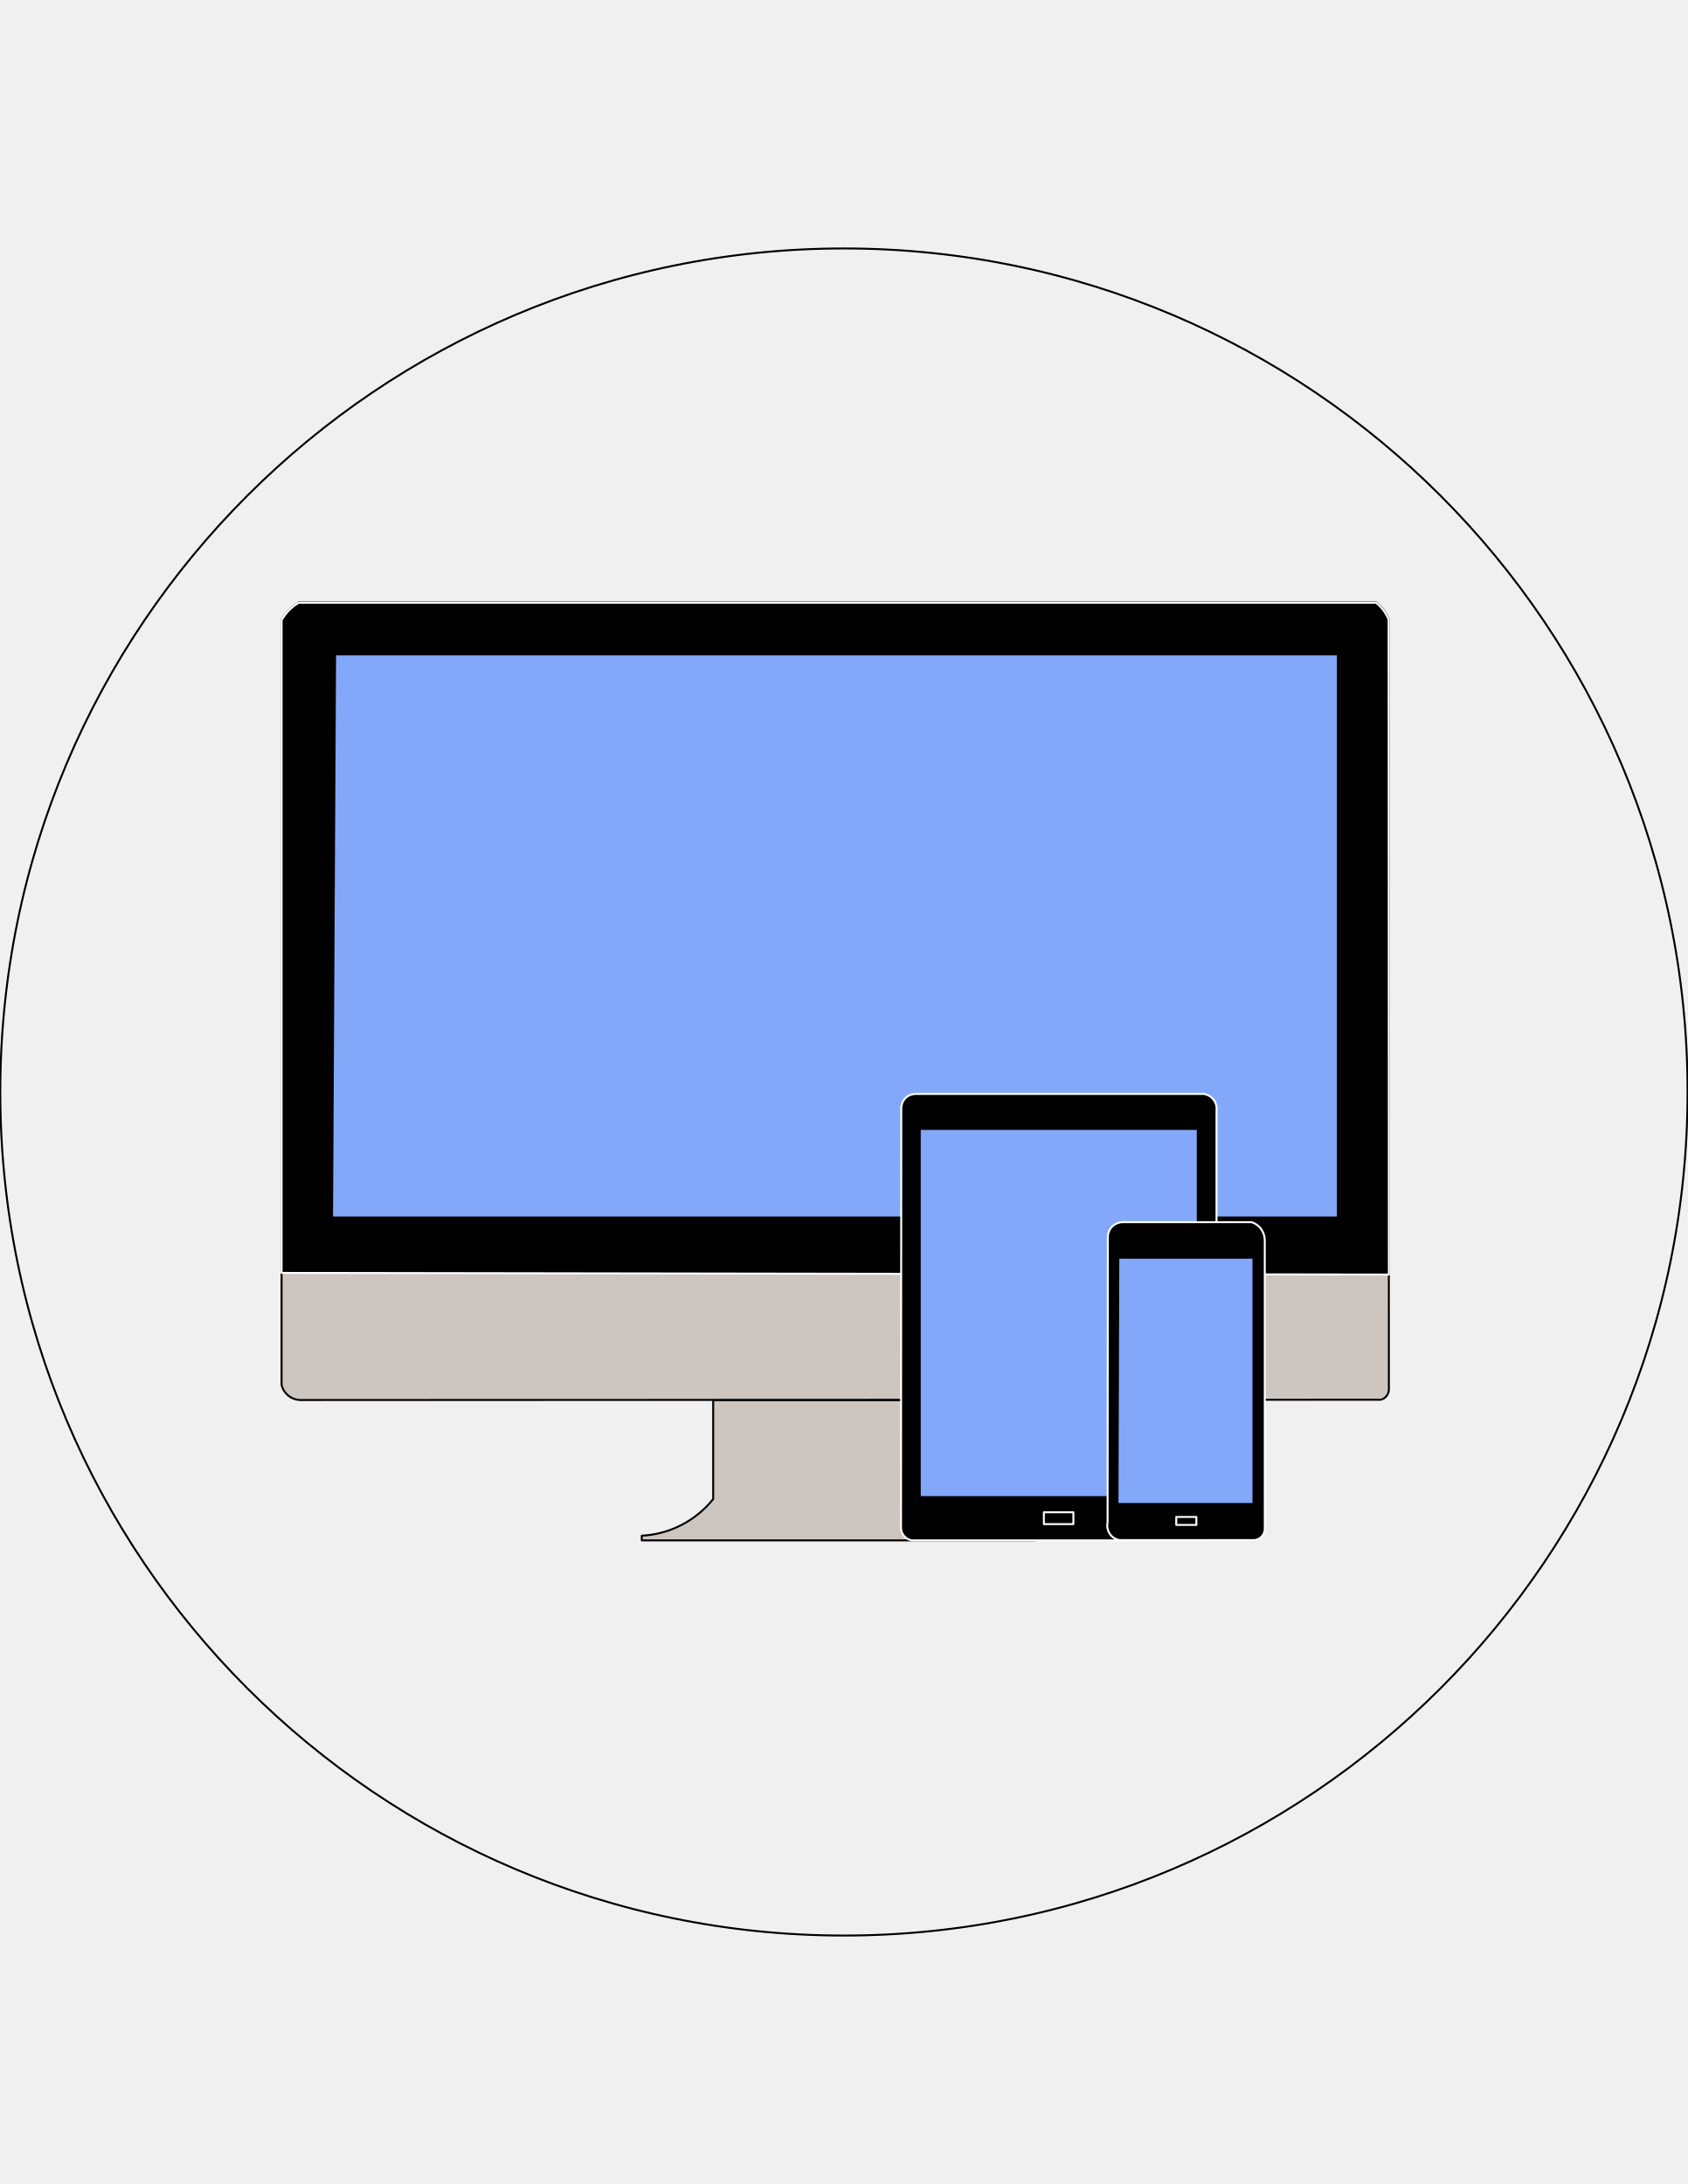
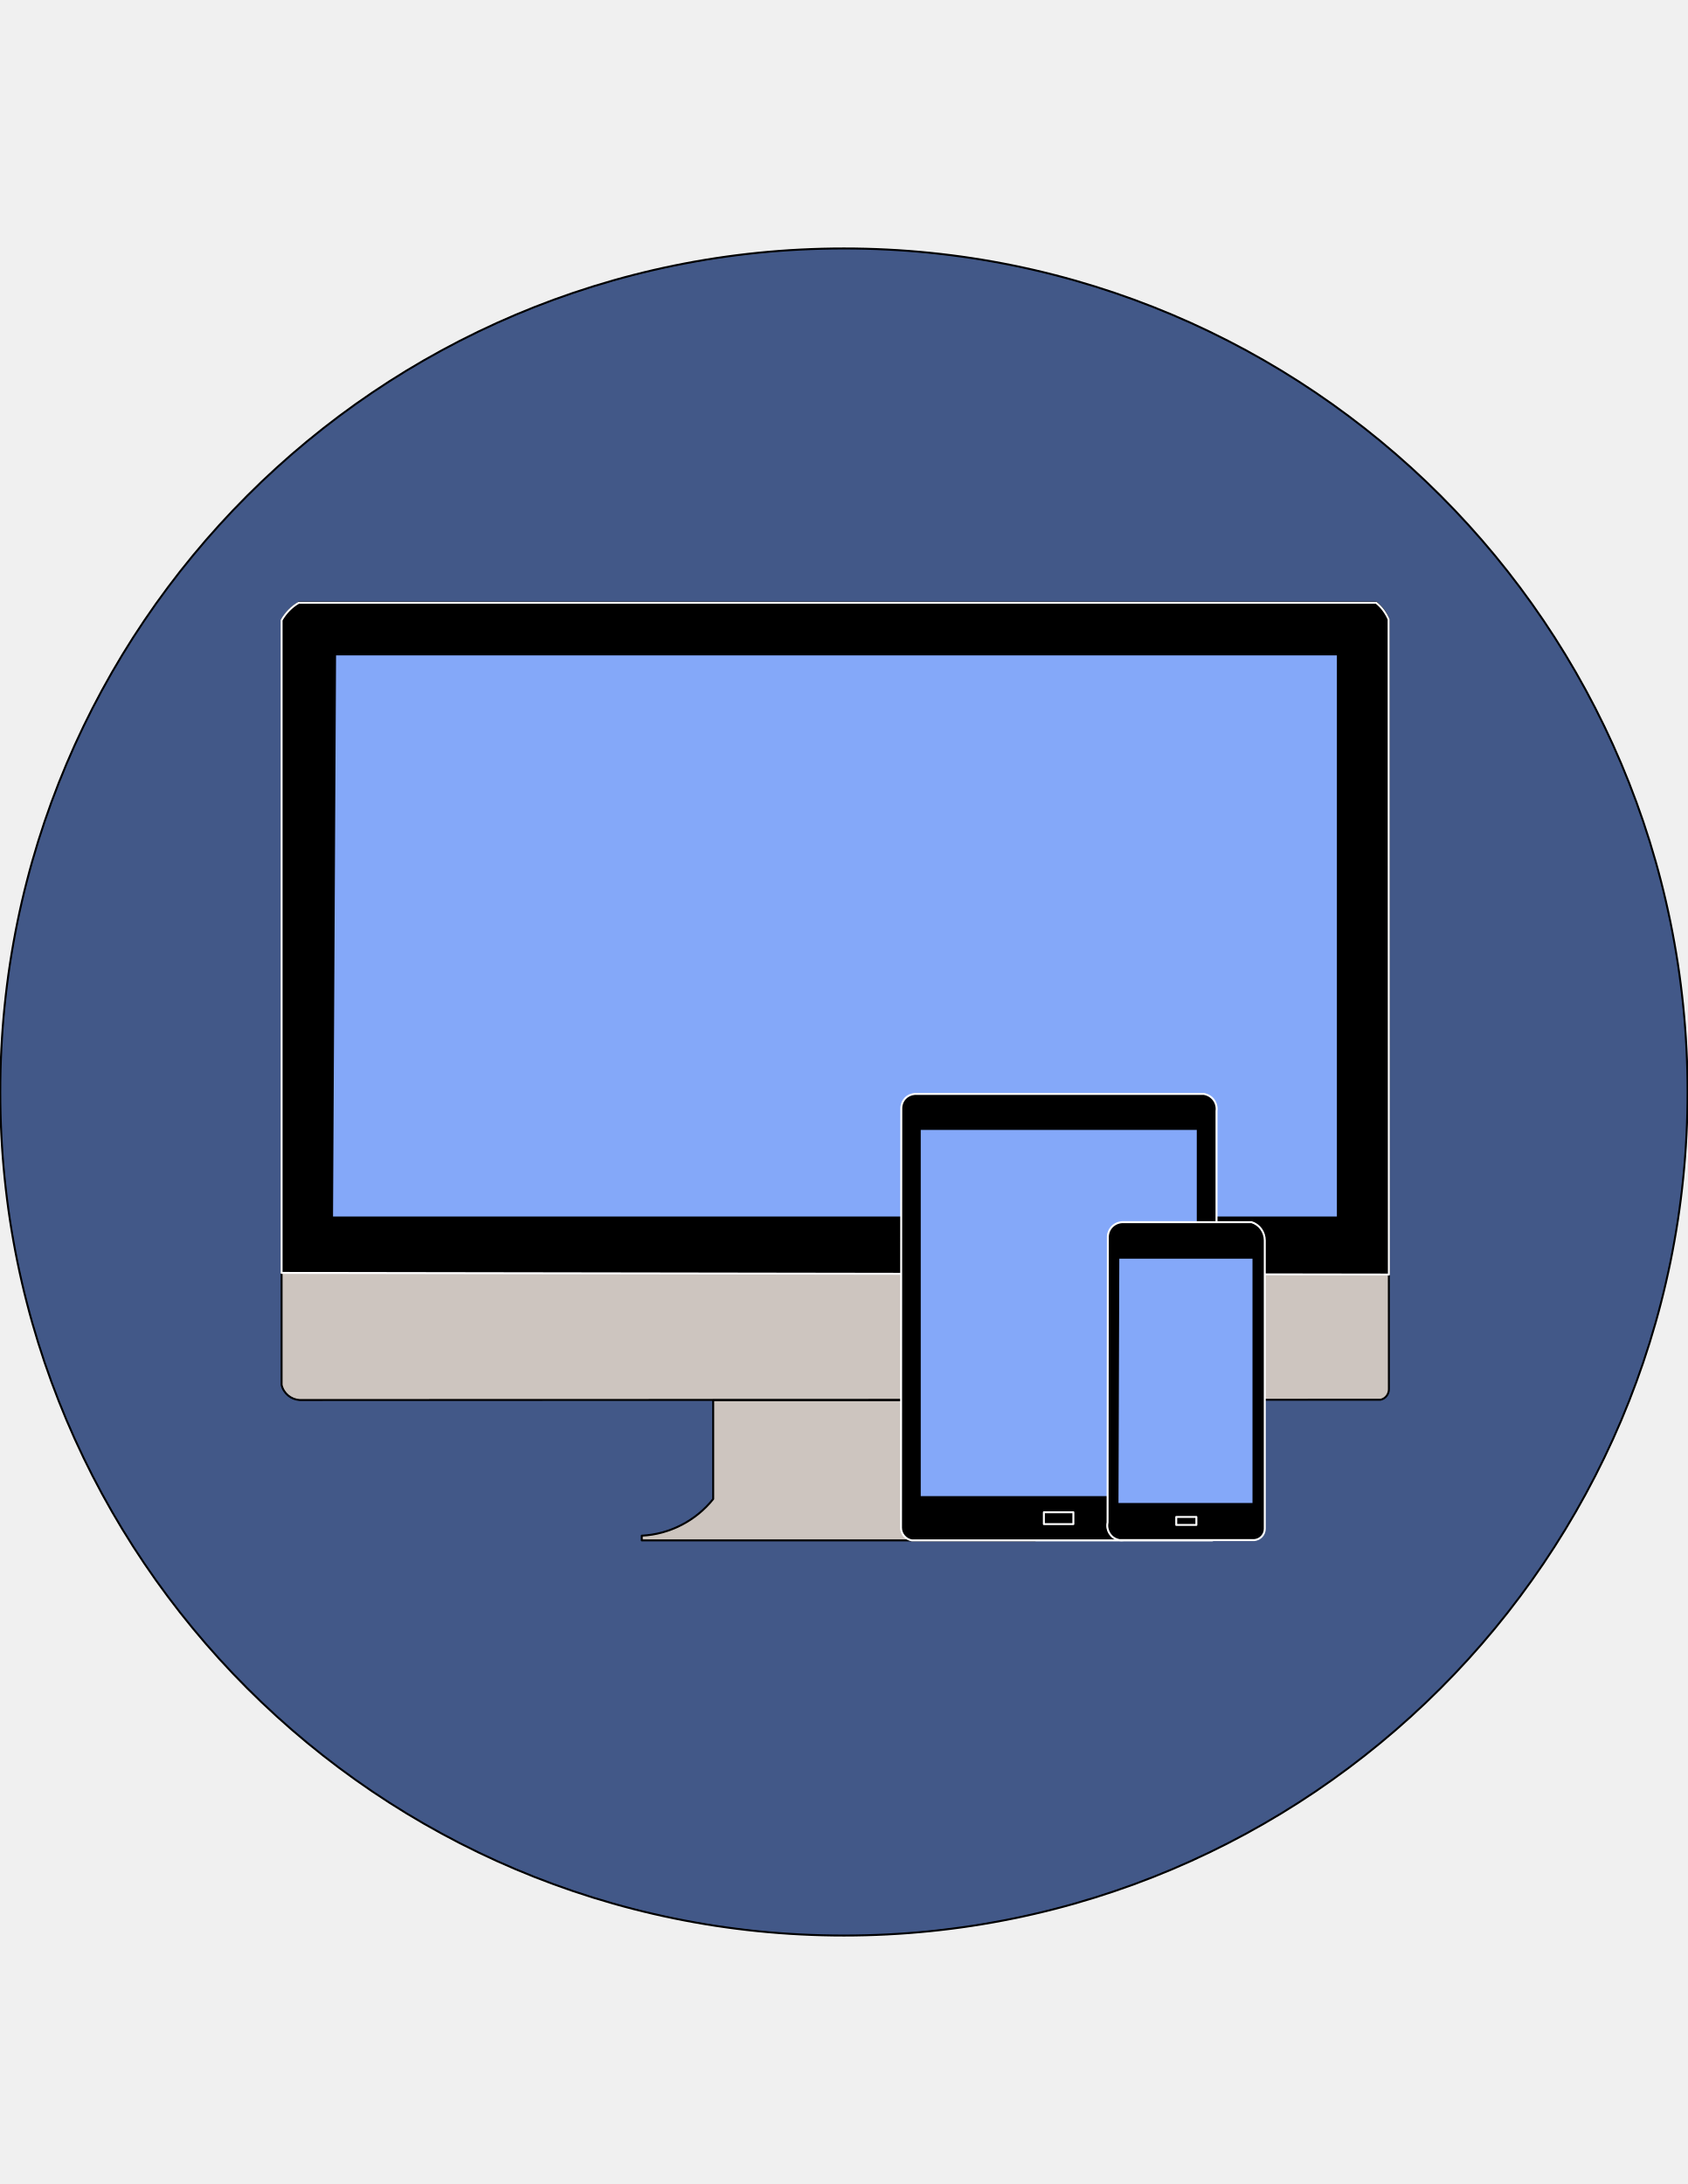
<svg xmlns="http://www.w3.org/2000/svg" version="1.1" x="0px" y="0px" viewBox="0 0 612 792" style="enable-background:new 0 0 612 792;" xml:space="preserve">
  <style type="text/css">
	.st0{fill:none;stroke:#000000;stroke-width:0.709;stroke-linecap:round;stroke-linejoin:round;stroke-miterlimit:10;}
+ 	.fundo{fill: #425888;}
	.screen{fill:#84a8f9;}
	.screen-border{fill:black; stroke:white;}
	.device-border{stroke:white;}
	.screen-support{fill: #CDC5BF;}
	.button{stroke:white;}
</style>
+   <g id="Circulo">
+     <g id="CIRCLE">
+       <path class="st0 fundo" d="M0.1,396C0.1,227.1,137.1,90.1,306,90.1S611.9,227.1,611.9,396S474.9,701.9,306,701.9S0.1,564.9,0.1,396    L0.1,396z" />
+     </g>
+   </g>
  <g id="Monitor">
    <g id="LWPOLYLINE">
      <line class="st0" x1="499" y1="218.6" x2="108.3" y2="218.6" />
    </g>
    <g id="LWPOLYLINE_1_">
      <path class="st0 screen-support" d="M108.3,218.6c-2.6,1.5-4.7,3.7-6.2,6.3v277.3c0.7,3.1,3.4,5.3,6.5,5.5l378-0.1h14c1.8-0.4,3.1-2.1,3-4    l-0.1-279.1c-1-2.4-2.5-4.4-4.5-6H108.3z" />
    </g>
    <g id="LWPOLYLINE_3_">
      <path class="st0 screen-border" d="M108.8,218.6H499c2,1.6,3.5,3.7,4.5,6l0.1,237.6l-401.5-0.6V224.9c1.5-2.6,3.6-4.8,6.2-6.3H108.8z" />
    </g>
    <g id="LWPOLYLINE_2_">
      <polygon class="st0 screen" points="120.4,441.5 485.1,441.5 485.1,237.3 121.5,237.3">
        <set id="m_show" attributeName="visibility" attributeType="CSS" to="visible" begin="0s; c_show.end" dur="1s" fill="freeze" />
        <set id="m_hide" attributeName="visibility" attributeType="CSS" to="hidden" begin="m_show.end" dur="1s" fill="freeze" />
      </polygon>
    </g>
    <g id="LWPOLYLINE_13_">
      <path class="st0 screen-support" d="M258.6,507.8l90.8,0v35.8c6.4,7.9,15.8,12.8,25.9,13.3v1.7H232.7v-1.7c10.1-0.5,19.6-5.4,25.9-13.3V507.8z" />
    </g>
  </g>
  <g id="Tablet">
    <g id="LWPOLYLINE_7_">
      <path class="st0 screen-border" d="M326.8,401.9c0-2.8,2.1-5,4.9-5.2h104.8c3,0.5,5,3.2,4.6,6.2c0,0,0,40.3,0,40.3v113.4c0,0.9-0.6,1.7-1.5,2    h-109c-2.2-0.4-3.9-2.3-3.9-4.6L326.8,401.9" />
    </g>
    <g id="LWPOLYLINE_8_">
      <polyline class="st0 screen" points="333.5,409.4 434.3,409.4 434.3,542.9 333.5,542.9 333.5,409.4">
        <set id="t_show" attributeName="visibility" attributeType="CSS" to="visible" begin="0s; m_show.end" dur="1s" fill="freeze" />
        <set id="t_hide" attributeName="visibility" attributeType="CSS" to="hidden" begin="t_show.end" dur="1s" fill="freeze" />
      </polyline>
    </g>
    <g id="LWPOLYLINE_9_">
      <polyline class="st0 button" points="378.6,548.4 389.2,548.4 389.2,552.7 378.5,552.7 378.5,548.4" />
    </g>
  </g>
  <g id="Celular">
    <g id="LWPOLYLINE_11_">
      <path class="st0 screen-border" d="M407.5,558.5c-0.7,0.1-1.4,0.1-2-0.1c-2.8-0.7-4.5-3.5-3.9-6.3c0,0,0.1-103.4,0.1-103.4c0-0.1,0-0.3,0-0.4    c0.2-3,2.7-5.2,5.7-5.1l46.4,0c2.9,0.9,4.8,3.6,4.8,6.6c0,0,0,104.6,0,104.6c0,2.1-1.6,3.9-3.8,4.1h-48.9" />
    </g>
    <g id="LWPOLYLINE_12_">
      <polyline class="st0 screen" points="405.5,456.1 454.5,456.1 454.5,545.4 405.2,545.4 405.5,456.1">
        <set id="c_show" attributeName="visibility" attributeType="CSS" to="visible" begin="0s; t_show.end" dur="1s" fill="freeze" />
        <set id="c_hide" attributeName="visibility" attributeType="CSS" to="hidden" begin="c_show.end" dur="1s" fill="freeze" />
      </polyline>
    </g>
    <g id="LWPOLYLINE_10_">
      <polyline class="st0 button" points="426.5,550.1 433.8,550.1 433.8,553 426.5,553 426.5,550.1   " />
    </g>
  </g>
-   <g id="Circulo">
-     <g id="CIRCLE">
-       <path class="st0" d="M0.1,396C0.1,227.1,137.1,90.1,306,90.1S611.9,227.1,611.9,396S474.9,701.9,306,701.9S0.1,564.9,0.1,396    L0.1,396z" />
-     </g>
-   </g>
</svg>
